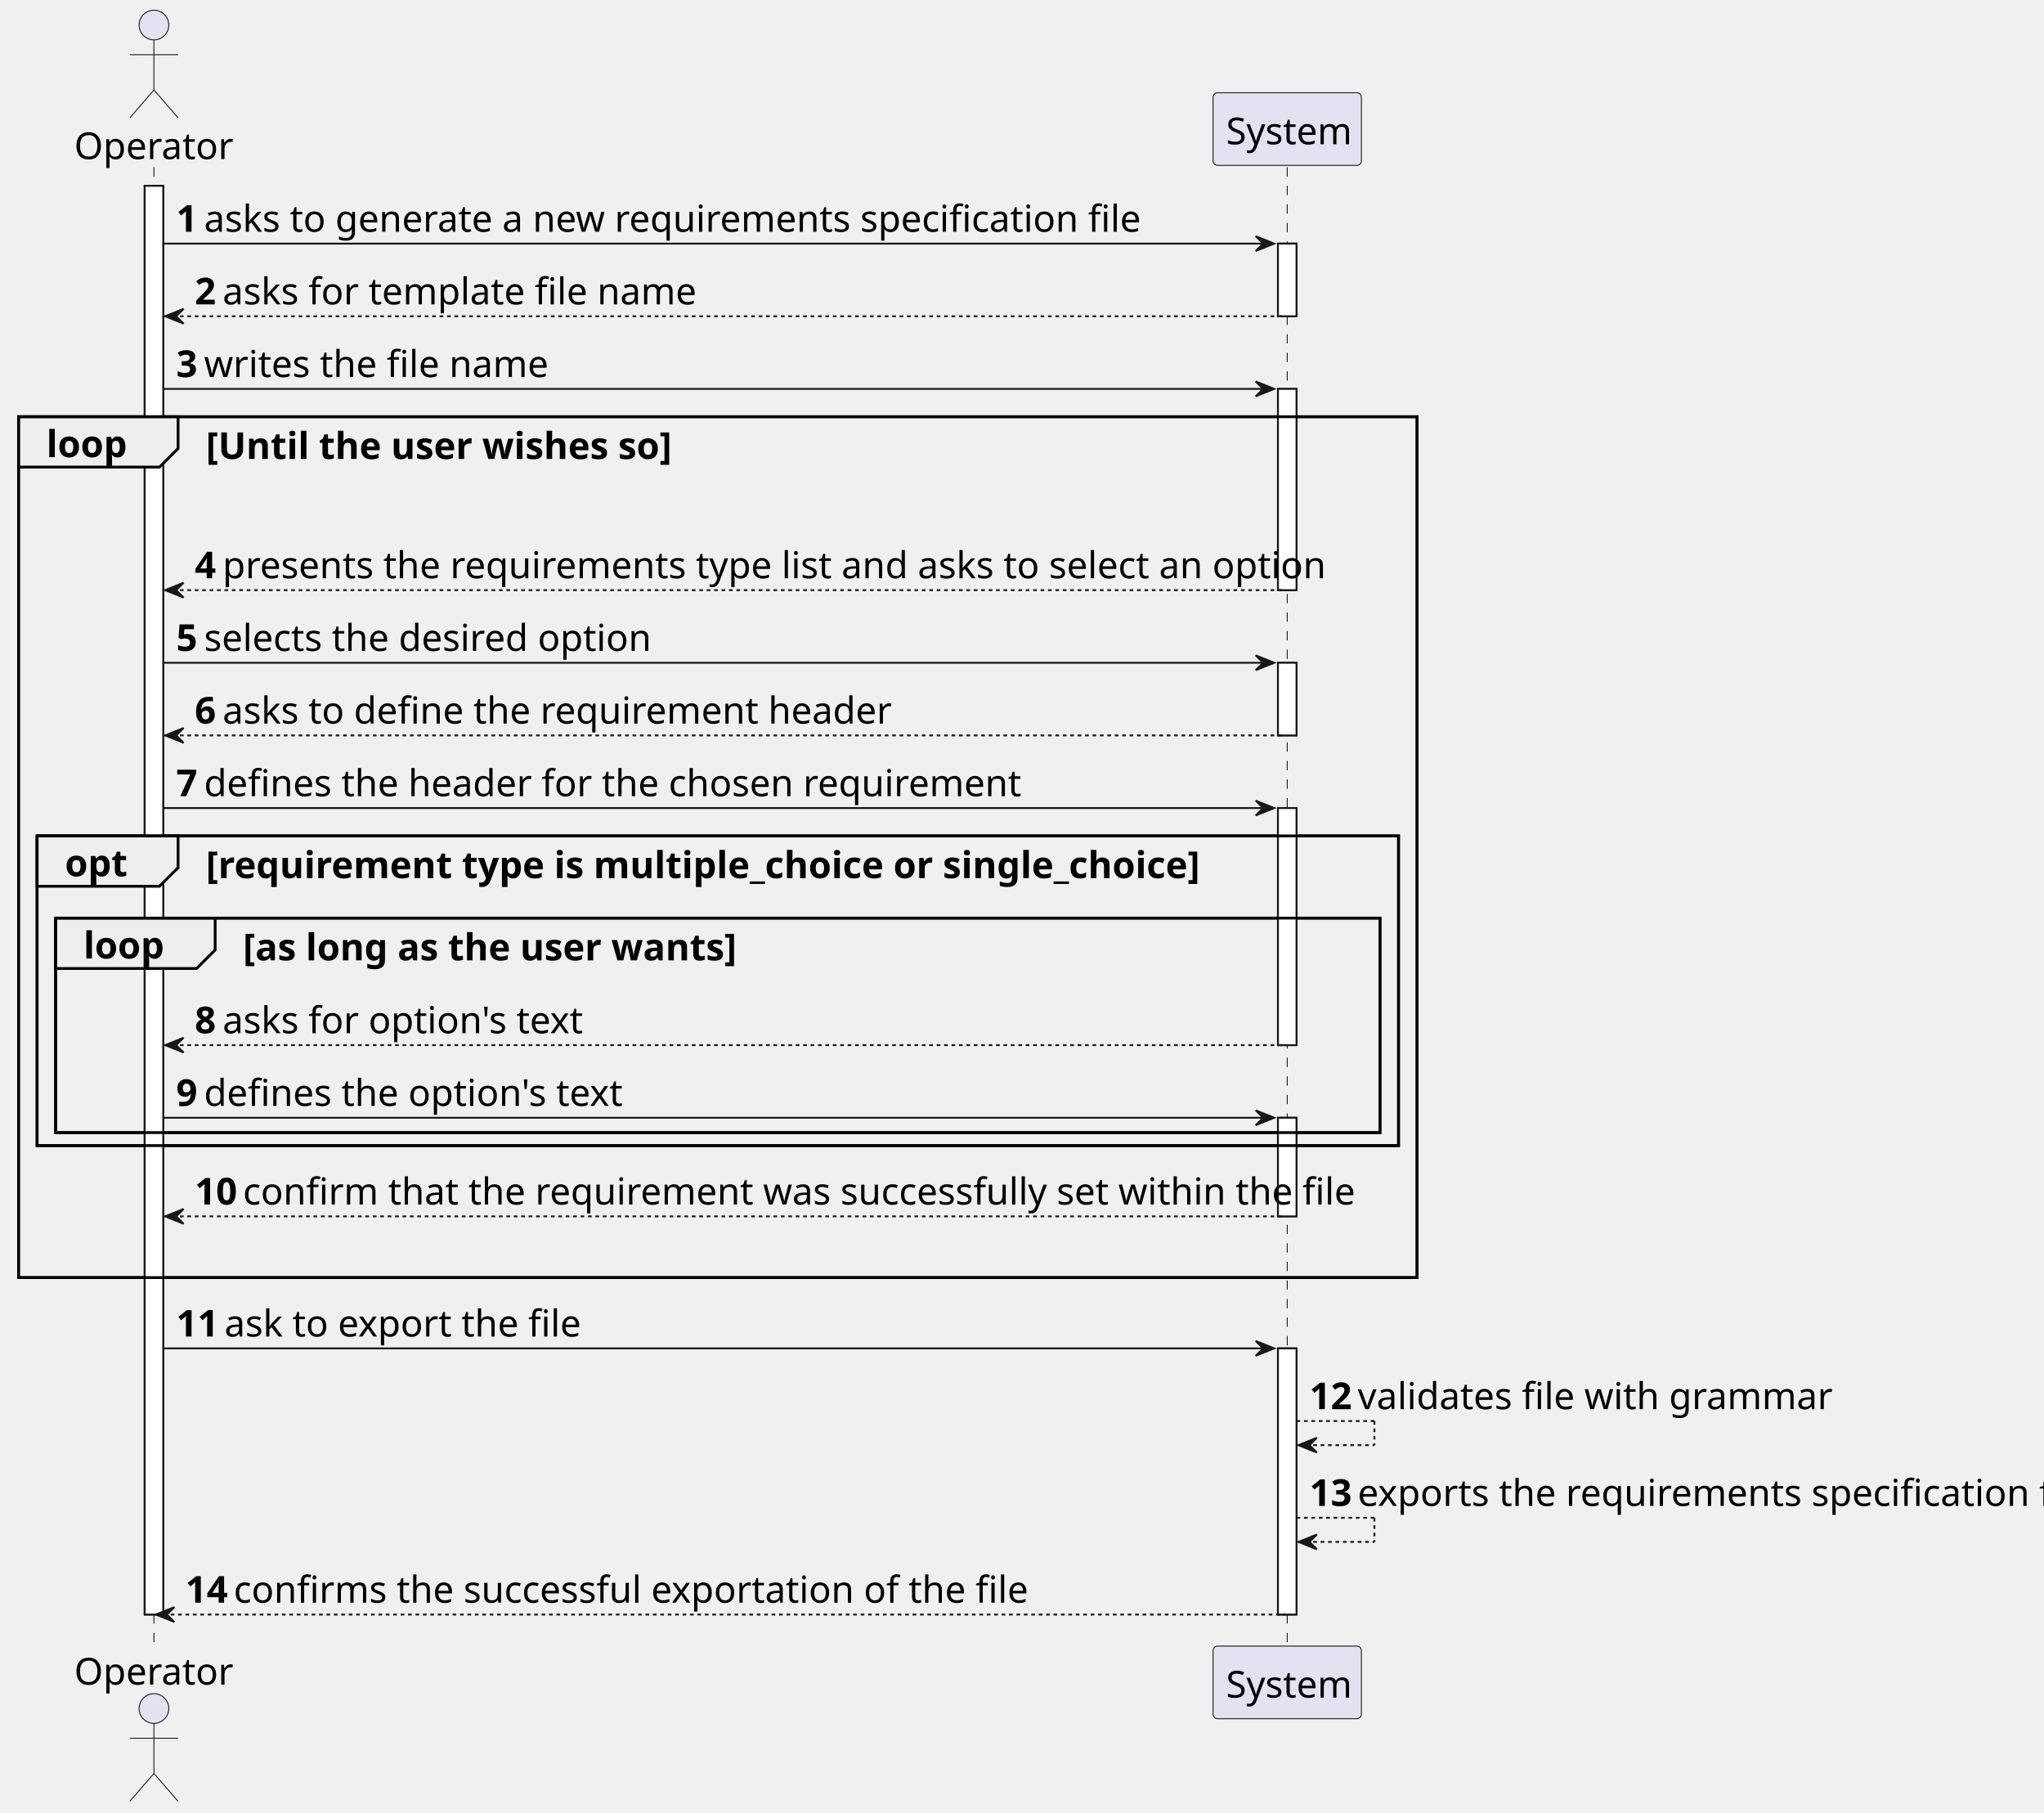
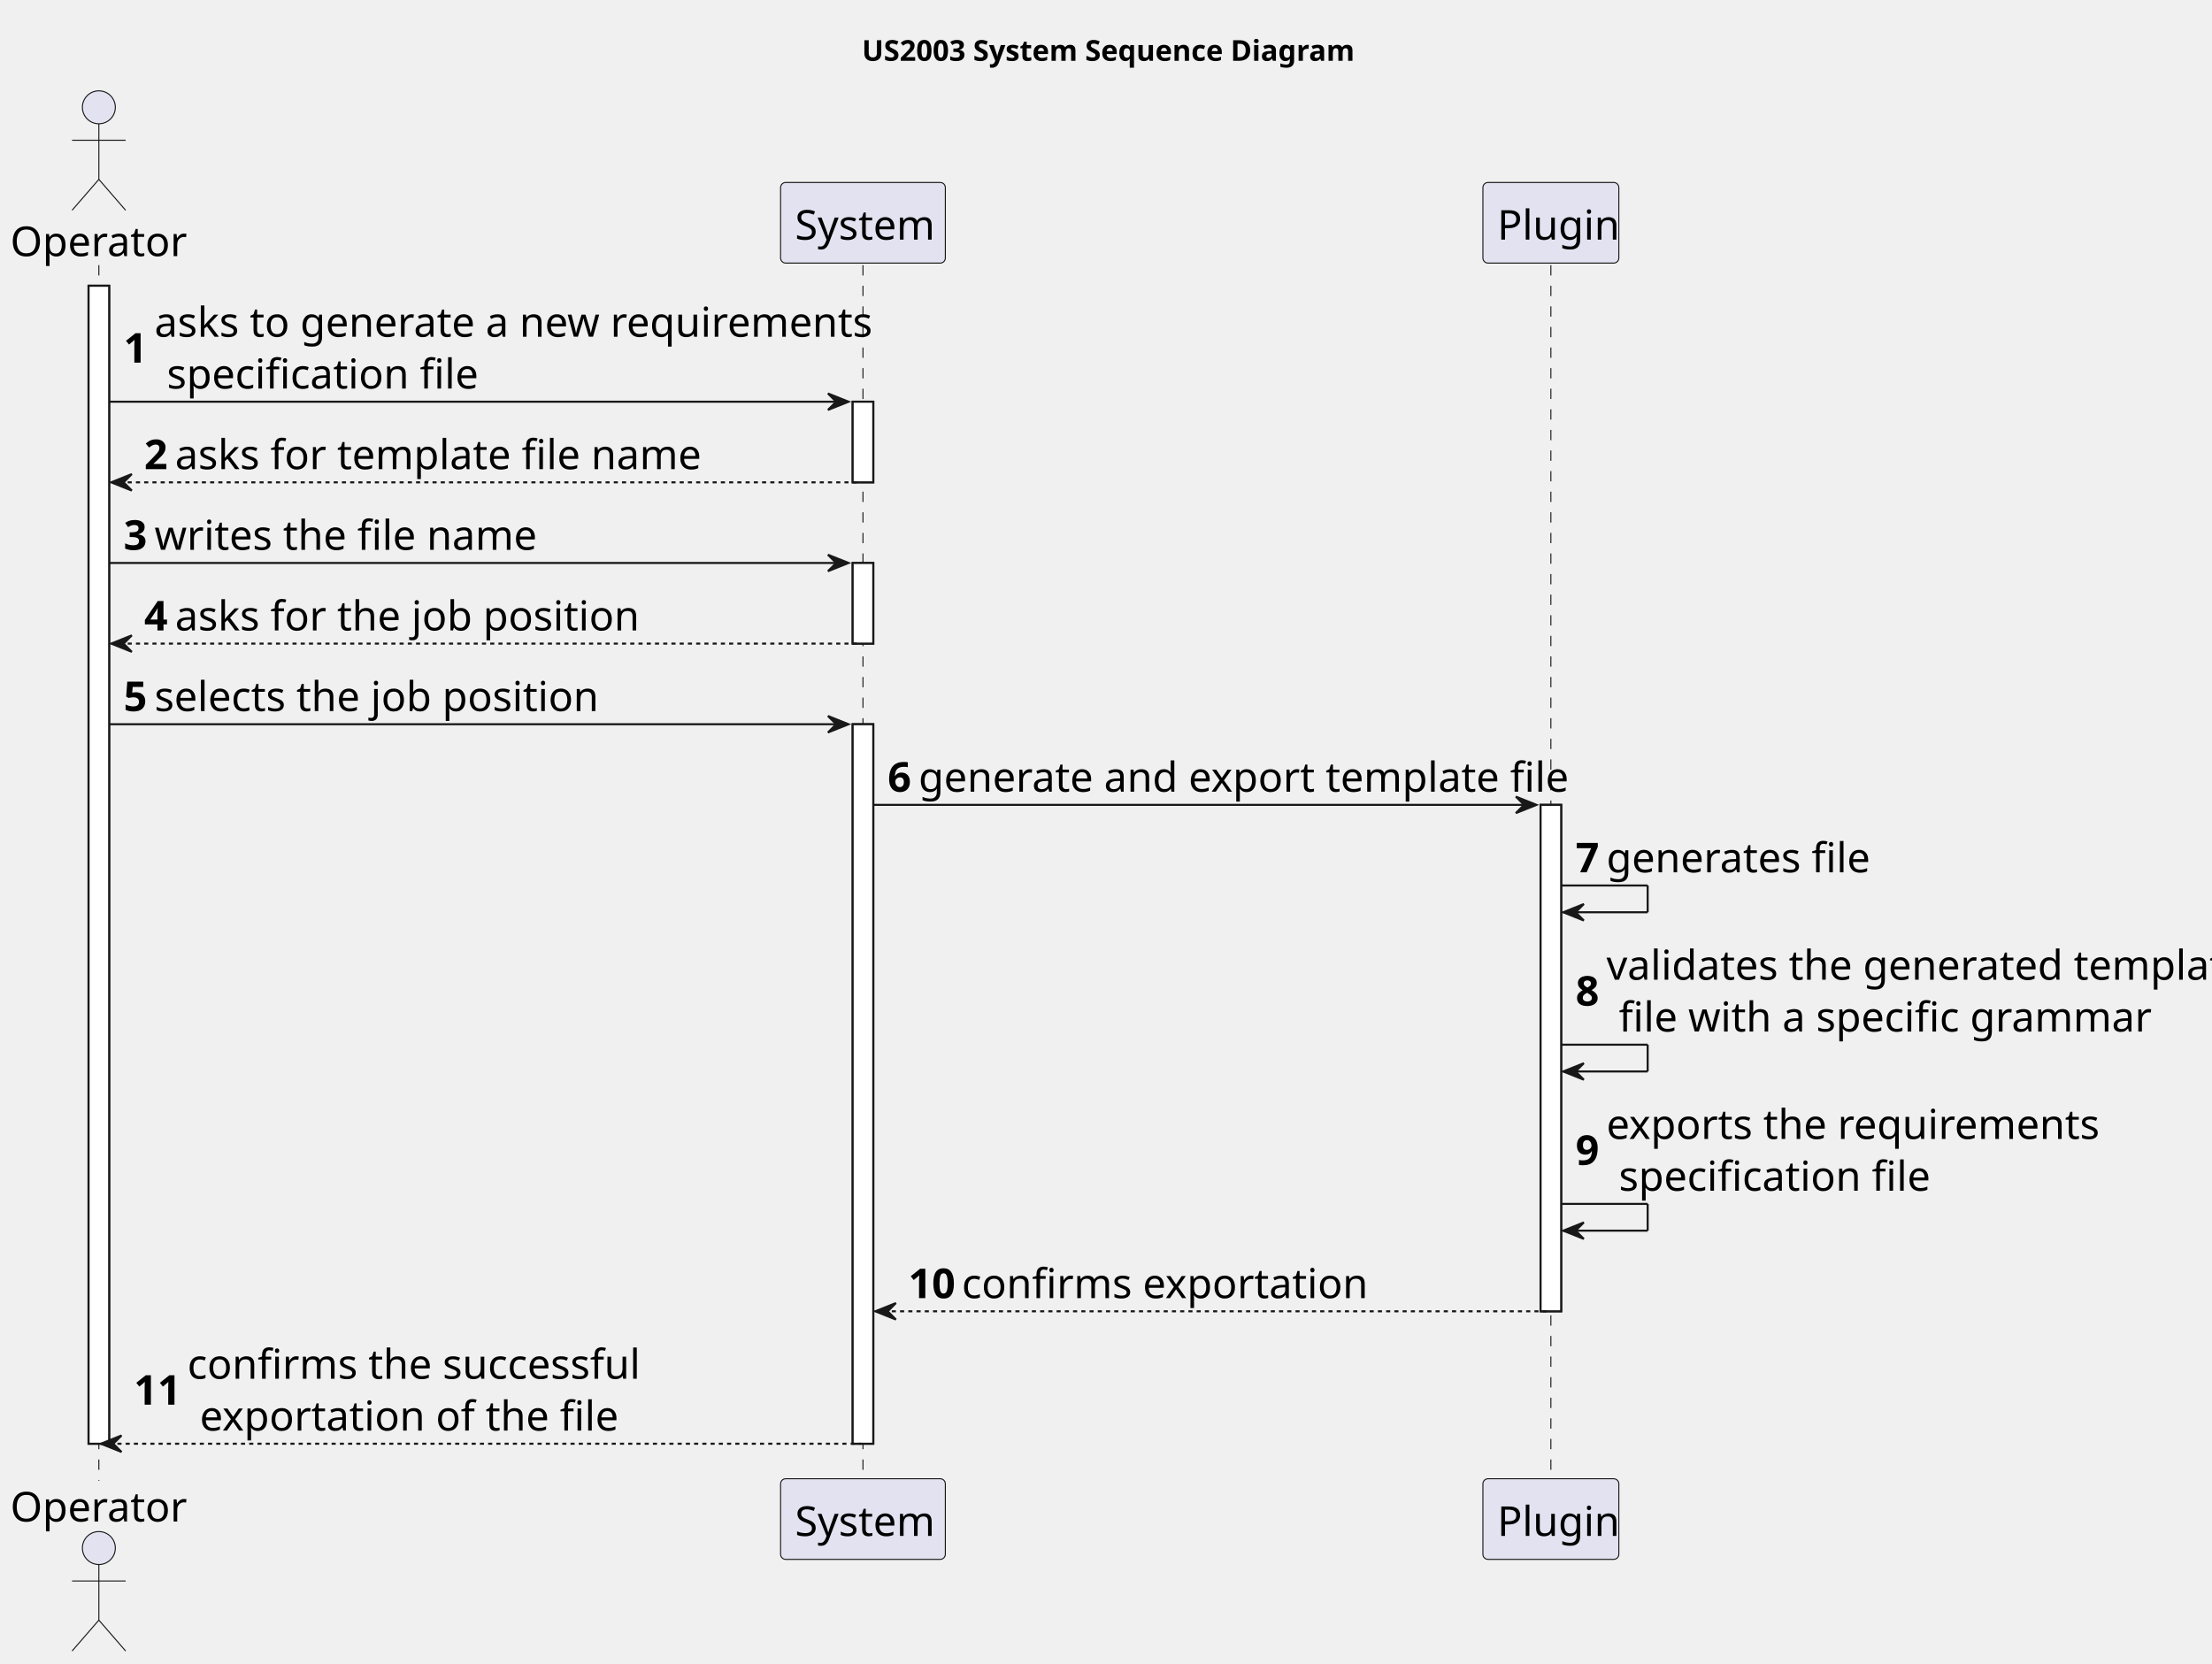
- <svg xmlns="http://www.w3.org/2000/svg" contentStyleType="text/css" height="977px" preserveAspectRatio="none" style="width:1102px;height:977px;background:#FFFFFF;" version="1.1" viewBox="0 0 1102 977" width="1102px" zoomAndPan="magnify">
+ <svg xmlns="http://www.w3.org/2000/svg" contentStyleType="text/css" height="808px" preserveAspectRatio="none" style="width:1074px;height:808px;background:#FFFFFF;" version="1.1" viewBox="0 0 1074 808" width="1074px" zoomAndPan="magnify">
  <defs />
  <g>
-     <rect fill="#FFFFFF" height="770.125" style="stroke:#181818;stroke-width:1.0;" width="10" x="78" y="100.156" />
-     <rect fill="#FFFFFF" height="39.156" style="stroke:#181818;stroke-width:1.0;" width="10" x="689" y="131.312" />
-     <rect fill="#FFFFFF" height="108.469" style="stroke:#181818;stroke-width:1.0;" width="10" x="689" y="209.625" />
-     <rect fill="#FFFFFF" height="39.156" style="stroke:#181818;stroke-width:1.0;" width="10" x="689" y="357.25" />
-     <rect fill="#FFFFFF" height="127.781" style="stroke:#181818;stroke-width:1.0;" width="10" x="689" y="435.562" />
-     <rect fill="#FFFFFF" height="53.156" style="stroke:#181818;stroke-width:1.0;" width="10" x="689" y="602.5" />
-     <rect fill="#FFFFFF" height="143.469" style="stroke:#181818;stroke-width:1.0;" width="10" x="689" y="726.812" />
-     <rect fill="none" height="464.031" style="stroke:#000000;stroke-width:1.5;" width="754" x="10" y="224.625" />
-     <rect fill="none" height="166.938" style="stroke:#000000;stroke-width:1.5;" width="734" x="20" y="450.562" />
-     <rect fill="none" height="115.625" style="stroke:#000000;stroke-width:1.5;" width="714" x="30" y="494.875" />
-     <line style="stroke:#181818;stroke-width:0.5;stroke-dasharray:5.0,5.0;" x1="83" x2="83" y1="90.156" y2="888.281" />
-     <line style="stroke:#181818;stroke-width:0.5;stroke-dasharray:5.0,5.0;" x1="694" x2="694" y1="90.156" y2="888.281" />
-     <text fill="#000000" font-family="sans-serif" font-size="20" lengthAdjust="spacing" textLength="80" x="40" y="85.762">Operator</text>
-     <ellipse cx="83" cy="13.5" fill="#E2E2F0" rx="8" ry="8" style="stroke:#181818;stroke-width:0.5;" />
-     <path d="M83,21.5 L83,48.5 M70,29.5 L96,29.5 M83,48.5 L70,63.5 M83,48.5 L96,63.5 " fill="none" style="stroke:#181818;stroke-width:0.5;" />
-     <text fill="#000000" font-family="sans-serif" font-size="20" lengthAdjust="spacing" textLength="80" x="40" y="908.043">Operator</text>
-     <ellipse cx="83" cy="920.938" fill="#E2E2F0" rx="8" ry="8" style="stroke:#181818;stroke-width:0.5;" />
-     <path d="M83,928.938 L83,955.938 M70,936.938 L96,936.938 M83,955.938 L70,970.938 M83,955.938 L96,970.938 " fill="none" style="stroke:#181818;stroke-width:0.5;" />
-     <rect fill="#E2E2F0" height="39.156" rx="2.5" ry="2.5" style="stroke:#181818;stroke-width:0.5;" width="80" x="654" y="50" />
-     <text fill="#000000" font-family="sans-serif" font-size="20" lengthAdjust="spacing" textLength="66" x="661" y="77.762">System</text>
-     <rect fill="#E2E2F0" height="39.156" rx="2.5" ry="2.5" style="stroke:#181818;stroke-width:0.5;" width="80" x="654" y="887.281" />
-     <text fill="#000000" font-family="sans-serif" font-size="20" lengthAdjust="spacing" textLength="66" x="661" y="915.043">System</text>
-     <rect fill="#FFFFFF" height="770.125" style="stroke:#181818;stroke-width:1.0;" width="10" x="78" y="100.156" />
-     <rect fill="#FFFFFF" height="39.156" style="stroke:#181818;stroke-width:1.0;" width="10" x="689" y="131.312" />
-     <rect fill="#FFFFFF" height="108.469" style="stroke:#181818;stroke-width:1.0;" width="10" x="689" y="209.625" />
-     <rect fill="#FFFFFF" height="39.156" style="stroke:#181818;stroke-width:1.0;" width="10" x="689" y="357.25" />
-     <rect fill="#FFFFFF" height="127.781" style="stroke:#181818;stroke-width:1.0;" width="10" x="689" y="435.562" />
-     <rect fill="#FFFFFF" height="53.156" style="stroke:#181818;stroke-width:1.0;" width="10" x="689" y="602.5" />
-     <rect fill="#FFFFFF" height="143.469" style="stroke:#181818;stroke-width:1.0;" width="10" x="689" y="726.812" />
-     <polygon fill="#181818" points="677,127.312,687,131.312,677,135.312,681,131.312" style="stroke:#181818;stroke-width:1.0;" />
-     <line style="stroke:#181818;stroke-width:1.0;" x1="88" x2="683" y1="131.312" y2="131.312" />
-     <text fill="#000000" font-family="sans-serif" font-size="20" font-weight="bold" lengthAdjust="spacing" textLength="11" x="95" y="124.918">1</text>
-     <text fill="#000000" font-family="sans-serif" font-size="20" lengthAdjust="spacing" textLength="472" x="110" y="124.918">asks to generate a new requirements specification file</text>
-     <polygon fill="#181818" points="99,166.469,89,170.469,99,174.469,95,170.469" style="stroke:#181818;stroke-width:1.0;" />
-     <line style="stroke:#181818;stroke-width:1.0;stroke-dasharray:2.0,2.0;" x1="93" x2="693" y1="170.469" y2="170.469" />
-     <text fill="#000000" font-family="sans-serif" font-size="20" font-weight="bold" lengthAdjust="spacing" textLength="11" x="105" y="164.074">2</text>
-     <text fill="#000000" font-family="sans-serif" font-size="20" lengthAdjust="spacing" textLength="238" x="120" y="164.074">asks for template file name</text>
-     <polygon fill="#181818" points="677,205.625,687,209.625,677,213.625,681,209.625" style="stroke:#181818;stroke-width:1.0;" />
-     <line style="stroke:#181818;stroke-width:1.0;" x1="88" x2="683" y1="209.625" y2="209.625" />
-     <text fill="#000000" font-family="sans-serif" font-size="20" font-weight="bold" lengthAdjust="spacing" textLength="11" x="95" y="203.231">3</text>
-     <text fill="#000000" font-family="sans-serif" font-size="20" lengthAdjust="spacing" textLength="171" x="110" y="203.231">writes the file name</text>
-     <path d="M10,224.625 L96,224.625 L96,241.781 L86,251.781 L10,251.781 L10,224.625 " fill="#EEEEEE" style="stroke:#000000;stroke-width:1.5;" />
-     <rect fill="none" height="464.031" style="stroke:#000000;stroke-width:1.5;" width="754" x="10" y="224.625" />
-     <text fill="#000000" font-family="sans-serif" font-size="20" font-weight="bold" lengthAdjust="spacing" textLength="41" x="25" y="246.387">loop</text>
-     <text fill="#000000" font-family="sans-serif" font-size="20" font-weight="bold" lengthAdjust="spacing" textLength="241" x="111" y="247.387">[Until the user wishes so]</text>
-     <polygon fill="#181818" points="99,314.094,89,318.094,99,322.094,95,318.094" style="stroke:#181818;stroke-width:1.0;" />
-     <line style="stroke:#181818;stroke-width:1.0;stroke-dasharray:2.0,2.0;" x1="93" x2="693" y1="318.094" y2="318.094" />
-     <text fill="#000000" font-family="sans-serif" font-size="20" font-weight="bold" lengthAdjust="spacing" textLength="11" x="105" y="311.699">4</text>
-     <text fill="#000000" font-family="sans-serif" font-size="20" lengthAdjust="spacing" textLength="555" x="120" y="311.699">presents the requirements type list and asks to select an option</text>
-     <polygon fill="#181818" points="677,353.25,687,357.25,677,361.25,681,357.25" style="stroke:#181818;stroke-width:1.0;" />
-     <line style="stroke:#181818;stroke-width:1.0;" x1="88" x2="683" y1="357.25" y2="357.25" />
-     <text fill="#000000" font-family="sans-serif" font-size="20" font-weight="bold" lengthAdjust="spacing" textLength="11" x="95" y="350.856">5</text>
-     <text fill="#000000" font-family="sans-serif" font-size="20" lengthAdjust="spacing" textLength="225" x="110" y="350.856">selects the desired option</text>
-     <polygon fill="#181818" points="99,392.406,89,396.406,99,400.406,95,396.406" style="stroke:#181818;stroke-width:1.0;" />
-     <line style="stroke:#181818;stroke-width:1.0;stroke-dasharray:2.0,2.0;" x1="93" x2="693" y1="396.406" y2="396.406" />
-     <text fill="#000000" font-family="sans-serif" font-size="20" font-weight="bold" lengthAdjust="spacing" textLength="11" x="105" y="390.012">6</text>
-     <text fill="#000000" font-family="sans-serif" font-size="20" lengthAdjust="spacing" textLength="333" x="120" y="390.012">asks to define the requirement header</text>
-     <polygon fill="#181818" points="677,431.562,687,435.562,677,439.562,681,435.562" style="stroke:#181818;stroke-width:1.0;" />
-     <line style="stroke:#181818;stroke-width:1.0;" x1="88" x2="683" y1="435.562" y2="435.562" />
-     <text fill="#000000" font-family="sans-serif" font-size="20" font-weight="bold" lengthAdjust="spacing" textLength="11" x="95" y="429.168">7</text>
-     <text fill="#000000" font-family="sans-serif" font-size="20" lengthAdjust="spacing" textLength="404" x="110" y="429.168">defines the header for the chosen requirement</text>
-     <path d="M20,450.562 L96,450.562 L96,467.719 L86,477.719 L20,477.719 L20,450.562 " fill="#EEEEEE" style="stroke:#000000;stroke-width:1.5;" />
-     <rect fill="none" height="166.938" style="stroke:#000000;stroke-width:1.5;" width="734" x="20" y="450.562" />
-     <text fill="#000000" font-family="sans-serif" font-size="20" font-weight="bold" lengthAdjust="spacing" textLength="31" x="35" y="472.324">opt</text>
-     <text fill="#000000" font-family="sans-serif" font-size="20" font-weight="bold" lengthAdjust="spacing" textLength="511" x="111" y="473.324">[requirement type is multiple_choice or single_choice]</text>
-     <path d="M30,494.875 L116,494.875 L116,512.031 L106,522.031 L30,522.031 L30,494.875 " fill="#EEEEEE" style="stroke:#000000;stroke-width:1.5;" />
-     <rect fill="none" height="115.625" style="stroke:#000000;stroke-width:1.5;" width="714" x="30" y="494.875" />
-     <text fill="#000000" font-family="sans-serif" font-size="20" font-weight="bold" lengthAdjust="spacing" textLength="41" x="45" y="516.637">loop</text>
-     <text fill="#000000" font-family="sans-serif" font-size="20" font-weight="bold" lengthAdjust="spacing" textLength="257" x="131" y="517.637">[as long as the user wants]</text>
-     <polygon fill="#181818" points="99,559.344,89,563.344,99,567.344,95,563.344" style="stroke:#181818;stroke-width:1.0;" />
-     <line style="stroke:#181818;stroke-width:1.0;stroke-dasharray:2.0,2.0;" x1="93" x2="693" y1="563.344" y2="563.344" />
-     <text fill="#000000" font-family="sans-serif" font-size="20" font-weight="bold" lengthAdjust="spacing" textLength="11" x="105" y="556.949">8</text>
-     <text fill="#000000" font-family="sans-serif" font-size="20" lengthAdjust="spacing" textLength="182" x="120" y="556.949">asks for option's text</text>
-     <polygon fill="#181818" points="677,598.5,687,602.5,677,606.5,681,602.5" style="stroke:#181818;stroke-width:1.0;" />
-     <line style="stroke:#181818;stroke-width:1.0;" x1="88" x2="683" y1="602.5" y2="602.5" />
-     <text fill="#000000" font-family="sans-serif" font-size="20" font-weight="bold" lengthAdjust="spacing" textLength="11" x="95" y="596.106">9</text>
-     <text fill="#000000" font-family="sans-serif" font-size="20" lengthAdjust="spacing" textLength="207" x="110" y="596.106">defines the option's text</text>
-     <polygon fill="#181818" points="99,651.656,89,655.656,99,659.656,95,655.656" style="stroke:#181818;stroke-width:1.0;" />
-     <line style="stroke:#181818;stroke-width:1.0;stroke-dasharray:2.0,2.0;" x1="93" x2="693" y1="655.656" y2="655.656" />
-     <text fill="#000000" font-family="sans-serif" font-size="20" font-weight="bold" lengthAdjust="spacing" textLength="22" x="105" y="649.262">10</text>
-     <text fill="#000000" font-family="sans-serif" font-size="20" lengthAdjust="spacing" textLength="551" x="131" y="649.262">confirm that the requirement was successfully set within the file</text>
-     <polygon fill="#181818" points="677,722.812,687,726.812,677,730.812,681,726.812" style="stroke:#181818;stroke-width:1.0;" />
-     <line style="stroke:#181818;stroke-width:1.0;" x1="88" x2="683" y1="726.812" y2="726.812" />
-     <text fill="#000000" font-family="sans-serif" font-size="20" font-weight="bold" lengthAdjust="spacing" textLength="22" x="95" y="720.418">11</text>
-     <text fill="#000000" font-family="sans-serif" font-size="20" lengthAdjust="spacing" textLength="179" x="121" y="720.418">ask to export the file</text>
-     <line style="stroke:#181818;stroke-width:1.0;stroke-dasharray:2.0,2.0;" x1="699" x2="741" y1="765.969" y2="765.969" />
-     <line style="stroke:#181818;stroke-width:1.0;stroke-dasharray:2.0,2.0;" x1="741" x2="741" y1="765.969" y2="778.969" />
-     <line style="stroke:#181818;stroke-width:1.0;stroke-dasharray:2.0,2.0;" x1="700" x2="741" y1="778.969" y2="778.969" />
-     <polygon fill="#181818" points="710,774.969,700,778.969,710,782.969,706,778.969" style="stroke:#181818;stroke-width:1.0;" />
-     <text fill="#000000" font-family="sans-serif" font-size="20" font-weight="bold" lengthAdjust="spacing" textLength="22" x="706" y="759.574">12</text>
-     <text fill="#000000" font-family="sans-serif" font-size="20" lengthAdjust="spacing" textLength="234" x="732" y="759.574">validates file with grammar</text>
-     <line style="stroke:#181818;stroke-width:1.0;stroke-dasharray:2.0,2.0;" x1="699" x2="741" y1="818.125" y2="818.125" />
-     <line style="stroke:#181818;stroke-width:1.0;stroke-dasharray:2.0,2.0;" x1="741" x2="741" y1="818.125" y2="831.125" />
-     <line style="stroke:#181818;stroke-width:1.0;stroke-dasharray:2.0,2.0;" x1="700" x2="741" y1="831.125" y2="831.125" />
-     <polygon fill="#181818" points="710,827.125,700,831.125,710,835.125,706,831.125" style="stroke:#181818;stroke-width:1.0;" />
-     <text fill="#000000" font-family="sans-serif" font-size="20" font-weight="bold" lengthAdjust="spacing" textLength="22" x="706" y="811.731">13</text>
-     <text fill="#000000" font-family="sans-serif" font-size="20" lengthAdjust="spacing" textLength="363" x="732" y="811.731">exports the requirements specification file</text>
-     <polygon fill="#181818" points="94,866.281,84,870.281,94,874.281,90,870.281" style="stroke:#181818;stroke-width:1.0;" />
-     <line style="stroke:#181818;stroke-width:1.0;stroke-dasharray:2.0,2.0;" x1="88" x2="693" y1="870.281" y2="870.281" />
-     <text fill="#000000" font-family="sans-serif" font-size="20" font-weight="bold" lengthAdjust="spacing" textLength="22" x="100" y="863.887">14</text>
-     <text fill="#000000" font-family="sans-serif" font-size="20" lengthAdjust="spacing" textLength="394" x="126" y="863.887">confirms the successful exportation of the file</text>
+     <text fill="#000000" font-family="sans-serif" font-size="14" font-weight="bold" lengthAdjust="spacing" textLength="241" x="418.5" y="29.533">US2003 System Sequence Diagram</text>
+     <rect fill="#FFFFFF" height="562.344" style="stroke:#181818;stroke-width:1.0;" width="10" x="43" y="138.766" />
+     <rect fill="#FFFFFF" height="39.156" style="stroke:#181818;stroke-width:1.0;" width="10" x="414" y="195.078" />
+     <rect fill="#FFFFFF" height="39.156" style="stroke:#181818;stroke-width:1.0;" width="10" x="414" y="273.391" />
+     <rect fill="#FFFFFF" height="349.406" style="stroke:#181818;stroke-width:1.0;" width="10" x="414" y="351.703" />
+     <rect fill="#FFFFFF" height="245.938" style="stroke:#181818;stroke-width:1.0;" width="10" x="748" y="390.859" />
+     <line style="stroke:#181818;stroke-width:0.5;stroke-dasharray:5.0,5.0;" x1="48" x2="48" y1="128.766" y2="719.109" />
+     <line style="stroke:#181818;stroke-width:0.5;stroke-dasharray:5.0,5.0;" x1="419" x2="419" y1="128.766" y2="719.109" />
+     <line style="stroke:#181818;stroke-width:0.5;stroke-dasharray:5.0,5.0;" x1="753" x2="753" y1="128.766" y2="719.109" />
+     <text fill="#000000" font-family="sans-serif" font-size="20" lengthAdjust="spacing" textLength="80" x="5" y="124.371">Operator</text>
+     <ellipse cx="48" cy="52.109" fill="#E2E2F0" rx="8" ry="8" style="stroke:#181818;stroke-width:0.5;" />
+     <path d="M48,60.109 L48,87.109 M35,68.109 L61,68.109 M48,87.109 L35,102.109 M48,87.109 L61,102.109 " fill="none" style="stroke:#181818;stroke-width:0.5;" />
+     <text fill="#000000" font-family="sans-serif" font-size="20" lengthAdjust="spacing" textLength="80" x="5" y="738.871">Operator</text>
+     <ellipse cx="48" cy="751.766" fill="#E2E2F0" rx="8" ry="8" style="stroke:#181818;stroke-width:0.5;" />
+     <path d="M48,759.766 L48,786.766 M35,767.766 L61,767.766 M48,786.766 L35,801.766 M48,786.766 L61,801.766 " fill="none" style="stroke:#181818;stroke-width:0.5;" />
+     <rect fill="#E2E2F0" height="39.156" rx="2.5" ry="2.5" style="stroke:#181818;stroke-width:0.5;" width="80" x="379" y="88.609" />
+     <text fill="#000000" font-family="sans-serif" font-size="20" lengthAdjust="spacing" textLength="66" x="386" y="116.371">System</text>
+     <rect fill="#E2E2F0" height="39.156" rx="2.5" ry="2.5" style="stroke:#181818;stroke-width:0.5;" width="80" x="379" y="718.109" />
+     <text fill="#000000" font-family="sans-serif" font-size="20" lengthAdjust="spacing" textLength="66" x="386" y="745.871">System</text>
+     <rect fill="#E2E2F0" height="39.156" rx="2.5" ry="2.5" style="stroke:#181818;stroke-width:0.5;" width="66" x="720" y="88.609" />
+     <text fill="#000000" font-family="sans-serif" font-size="20" lengthAdjust="spacing" textLength="52" x="727" y="116.371">Plugin</text>
+     <rect fill="#E2E2F0" height="39.156" rx="2.5" ry="2.5" style="stroke:#181818;stroke-width:0.5;" width="66" x="720" y="718.109" />
+     <text fill="#000000" font-family="sans-serif" font-size="20" lengthAdjust="spacing" textLength="52" x="727" y="745.871">Plugin</text>
+     <rect fill="#FFFFFF" height="562.344" style="stroke:#181818;stroke-width:1.0;" width="10" x="43" y="138.766" />
+     <rect fill="#FFFFFF" height="39.156" style="stroke:#181818;stroke-width:1.0;" width="10" x="414" y="195.078" />
+     <rect fill="#FFFFFF" height="39.156" style="stroke:#181818;stroke-width:1.0;" width="10" x="414" y="273.391" />
+     <rect fill="#FFFFFF" height="349.406" style="stroke:#181818;stroke-width:1.0;" width="10" x="414" y="351.703" />
+     <rect fill="#FFFFFF" height="245.938" style="stroke:#181818;stroke-width:1.0;" width="10" x="748" y="390.859" />
+     <polygon fill="#181818" points="402,191.078,412,195.078,402,199.078,406,195.078" style="stroke:#181818;stroke-width:1.0;" />
+     <line style="stroke:#181818;stroke-width:1.0;" x1="53" x2="408" y1="195.078" y2="195.078" />
+     <text fill="#000000" font-family="sans-serif" font-size="20" font-weight="bold" lengthAdjust="spacing" textLength="11" x="60" y="176.106">1</text>
+     <text fill="#000000" font-family="sans-serif" font-size="20" lengthAdjust="spacing" textLength="327" x="75" y="163.527">asks to generate a new requirements</text>
+     <text fill="#000000" font-family="sans-serif" font-size="20" lengthAdjust="spacing" textLength="139" x="81" y="188.684">specification file</text>
+     <polygon fill="#181818" points="64,230.234,54,234.234,64,238.234,60,234.234" style="stroke:#181818;stroke-width:1.0;" />
+     <line style="stroke:#181818;stroke-width:1.0;stroke-dasharray:2.0,2.0;" x1="58" x2="418" y1="234.234" y2="234.234" />
+     <text fill="#000000" font-family="sans-serif" font-size="20" font-weight="bold" lengthAdjust="spacing" textLength="11" x="70" y="227.84">2</text>
+     <text fill="#000000" font-family="sans-serif" font-size="20" lengthAdjust="spacing" textLength="238" x="85" y="227.84">asks for template file name</text>
+     <polygon fill="#181818" points="402,269.391,412,273.391,402,277.391,406,273.391" style="stroke:#181818;stroke-width:1.0;" />
+     <line style="stroke:#181818;stroke-width:1.0;" x1="53" x2="408" y1="273.391" y2="273.391" />
+     <text fill="#000000" font-family="sans-serif" font-size="20" font-weight="bold" lengthAdjust="spacing" textLength="11" x="60" y="266.996">3</text>
+     <text fill="#000000" font-family="sans-serif" font-size="20" lengthAdjust="spacing" textLength="171" x="75" y="266.996">writes the file name</text>
+     <polygon fill="#181818" points="64,308.547,54,312.547,64,316.547,60,312.547" style="stroke:#181818;stroke-width:1.0;" />
+     <line style="stroke:#181818;stroke-width:1.0;stroke-dasharray:2.0,2.0;" x1="58" x2="418" y1="312.547" y2="312.547" />
+     <text fill="#000000" font-family="sans-serif" font-size="20" font-weight="bold" lengthAdjust="spacing" textLength="11" x="70" y="306.152">4</text>
+     <text fill="#000000" font-family="sans-serif" font-size="20" lengthAdjust="spacing" textLength="209" x="85" y="306.152">asks for the job position</text>
+     <polygon fill="#181818" points="402,347.703,412,351.703,402,355.703,406,351.703" style="stroke:#181818;stroke-width:1.0;" />
+     <line style="stroke:#181818;stroke-width:1.0;" x1="53" x2="408" y1="351.703" y2="351.703" />
+     <text fill="#000000" font-family="sans-serif" font-size="20" font-weight="bold" lengthAdjust="spacing" textLength="11" x="60" y="345.309">5</text>
+     <text fill="#000000" font-family="sans-serif" font-size="20" lengthAdjust="spacing" textLength="200" x="75" y="345.309">selects the job position</text>
+     <polygon fill="#181818" points="736,386.859,746,390.859,736,394.859,740,390.859" style="stroke:#181818;stroke-width:1.0;" />
+     <line style="stroke:#181818;stroke-width:1.0;" x1="424" x2="742" y1="390.859" y2="390.859" />
+     <text fill="#000000" font-family="sans-serif" font-size="20" font-weight="bold" lengthAdjust="spacing" textLength="11" x="431" y="384.465">6</text>
+     <text fill="#000000" font-family="sans-serif" font-size="20" lengthAdjust="spacing" textLength="290" x="446" y="384.465">generate and export template file</text>
+     <line style="stroke:#181818;stroke-width:1.0;" x1="758" x2="800" y1="430.016" y2="430.016" />
+     <line style="stroke:#181818;stroke-width:1.0;" x1="800" x2="800" y1="430.016" y2="443.016" />
+     <line style="stroke:#181818;stroke-width:1.0;" x1="759" x2="800" y1="443.016" y2="443.016" />
+     <polygon fill="#181818" points="769,439.016,759,443.016,769,447.016,765,443.016" style="stroke:#181818;stroke-width:1.0;" />
+     <text fill="#000000" font-family="sans-serif" font-size="20" font-weight="bold" lengthAdjust="spacing" textLength="11" x="765" y="423.621">7</text>
+     <text fill="#000000" font-family="sans-serif" font-size="20" lengthAdjust="spacing" textLength="119" x="780" y="423.621">generates file</text>
+     <line style="stroke:#181818;stroke-width:1.0;" x1="758" x2="800" y1="507.328" y2="507.328" />
+     <line style="stroke:#181818;stroke-width:1.0;" x1="800" x2="800" y1="507.328" y2="520.328" />
+     <line style="stroke:#181818;stroke-width:1.0;" x1="759" x2="800" y1="520.328" y2="520.328" />
+     <polygon fill="#181818" points="769,516.328,759,520.328,769,524.328,765,520.328" style="stroke:#181818;stroke-width:1.0;" />
+     <text fill="#000000" font-family="sans-serif" font-size="20" font-weight="bold" lengthAdjust="spacing" textLength="11" x="765" y="488.356">8</text>
+     <text fill="#000000" font-family="sans-serif" font-size="20" lengthAdjust="spacing" textLength="287" x="780" y="475.777">validates the generated template</text>
+     <text fill="#000000" font-family="sans-serif" font-size="20" lengthAdjust="spacing" textLength="240" x="786" y="500.934">file with a specific grammar</text>
+     <line style="stroke:#181818;stroke-width:1.0;" x1="758" x2="800" y1="584.641" y2="584.641" />
+     <line style="stroke:#181818;stroke-width:1.0;" x1="800" x2="800" y1="584.641" y2="597.641" />
+     <line style="stroke:#181818;stroke-width:1.0;" x1="759" x2="800" y1="597.641" y2="597.641" />
+     <polygon fill="#181818" points="769,593.641,759,597.641,769,601.641,765,597.641" style="stroke:#181818;stroke-width:1.0;" />
+     <text fill="#000000" font-family="sans-serif" font-size="20" font-weight="bold" lengthAdjust="spacing" textLength="11" x="765" y="565.668">9</text>
+     <text fill="#000000" font-family="sans-serif" font-size="20" lengthAdjust="spacing" textLength="218" x="780" y="553.09">exports the requirements</text>
+     <text fill="#000000" font-family="sans-serif" font-size="20" lengthAdjust="spacing" textLength="139" x="786" y="578.246">specification file</text>
+     <polygon fill="#181818" points="435,632.797,425,636.797,435,640.797,431,636.797" style="stroke:#181818;stroke-width:1.0;" />
+     <line style="stroke:#181818;stroke-width:1.0;stroke-dasharray:2.0,2.0;" x1="429" x2="752" y1="636.797" y2="636.797" />
+     <text fill="#000000" font-family="sans-serif" font-size="20" font-weight="bold" lengthAdjust="spacing" textLength="22" x="441" y="630.402">10</text>
+     <text fill="#000000" font-family="sans-serif" font-size="20" lengthAdjust="spacing" textLength="177" x="467" y="630.402">confirms exportation</text>
+     <polygon fill="#181818" points="59,697.109,49,701.109,59,705.109,55,701.109" style="stroke:#181818;stroke-width:1.0;" />
+     <line style="stroke:#181818;stroke-width:1.0;stroke-dasharray:2.0,2.0;" x1="53" x2="418" y1="701.109" y2="701.109" />
+     <text fill="#000000" font-family="sans-serif" font-size="20" font-weight="bold" lengthAdjust="spacing" textLength="22" x="65" y="682.137">11</text>
+     <text fill="#000000" font-family="sans-serif" font-size="20" lengthAdjust="spacing" textLength="204" x="91" y="669.559">confirms the successful</text>
+     <text fill="#000000" font-family="sans-serif" font-size="20" lengthAdjust="spacing" textLength="184" x="97" y="694.715">exportation of the file</text>
  </g>
</svg>
